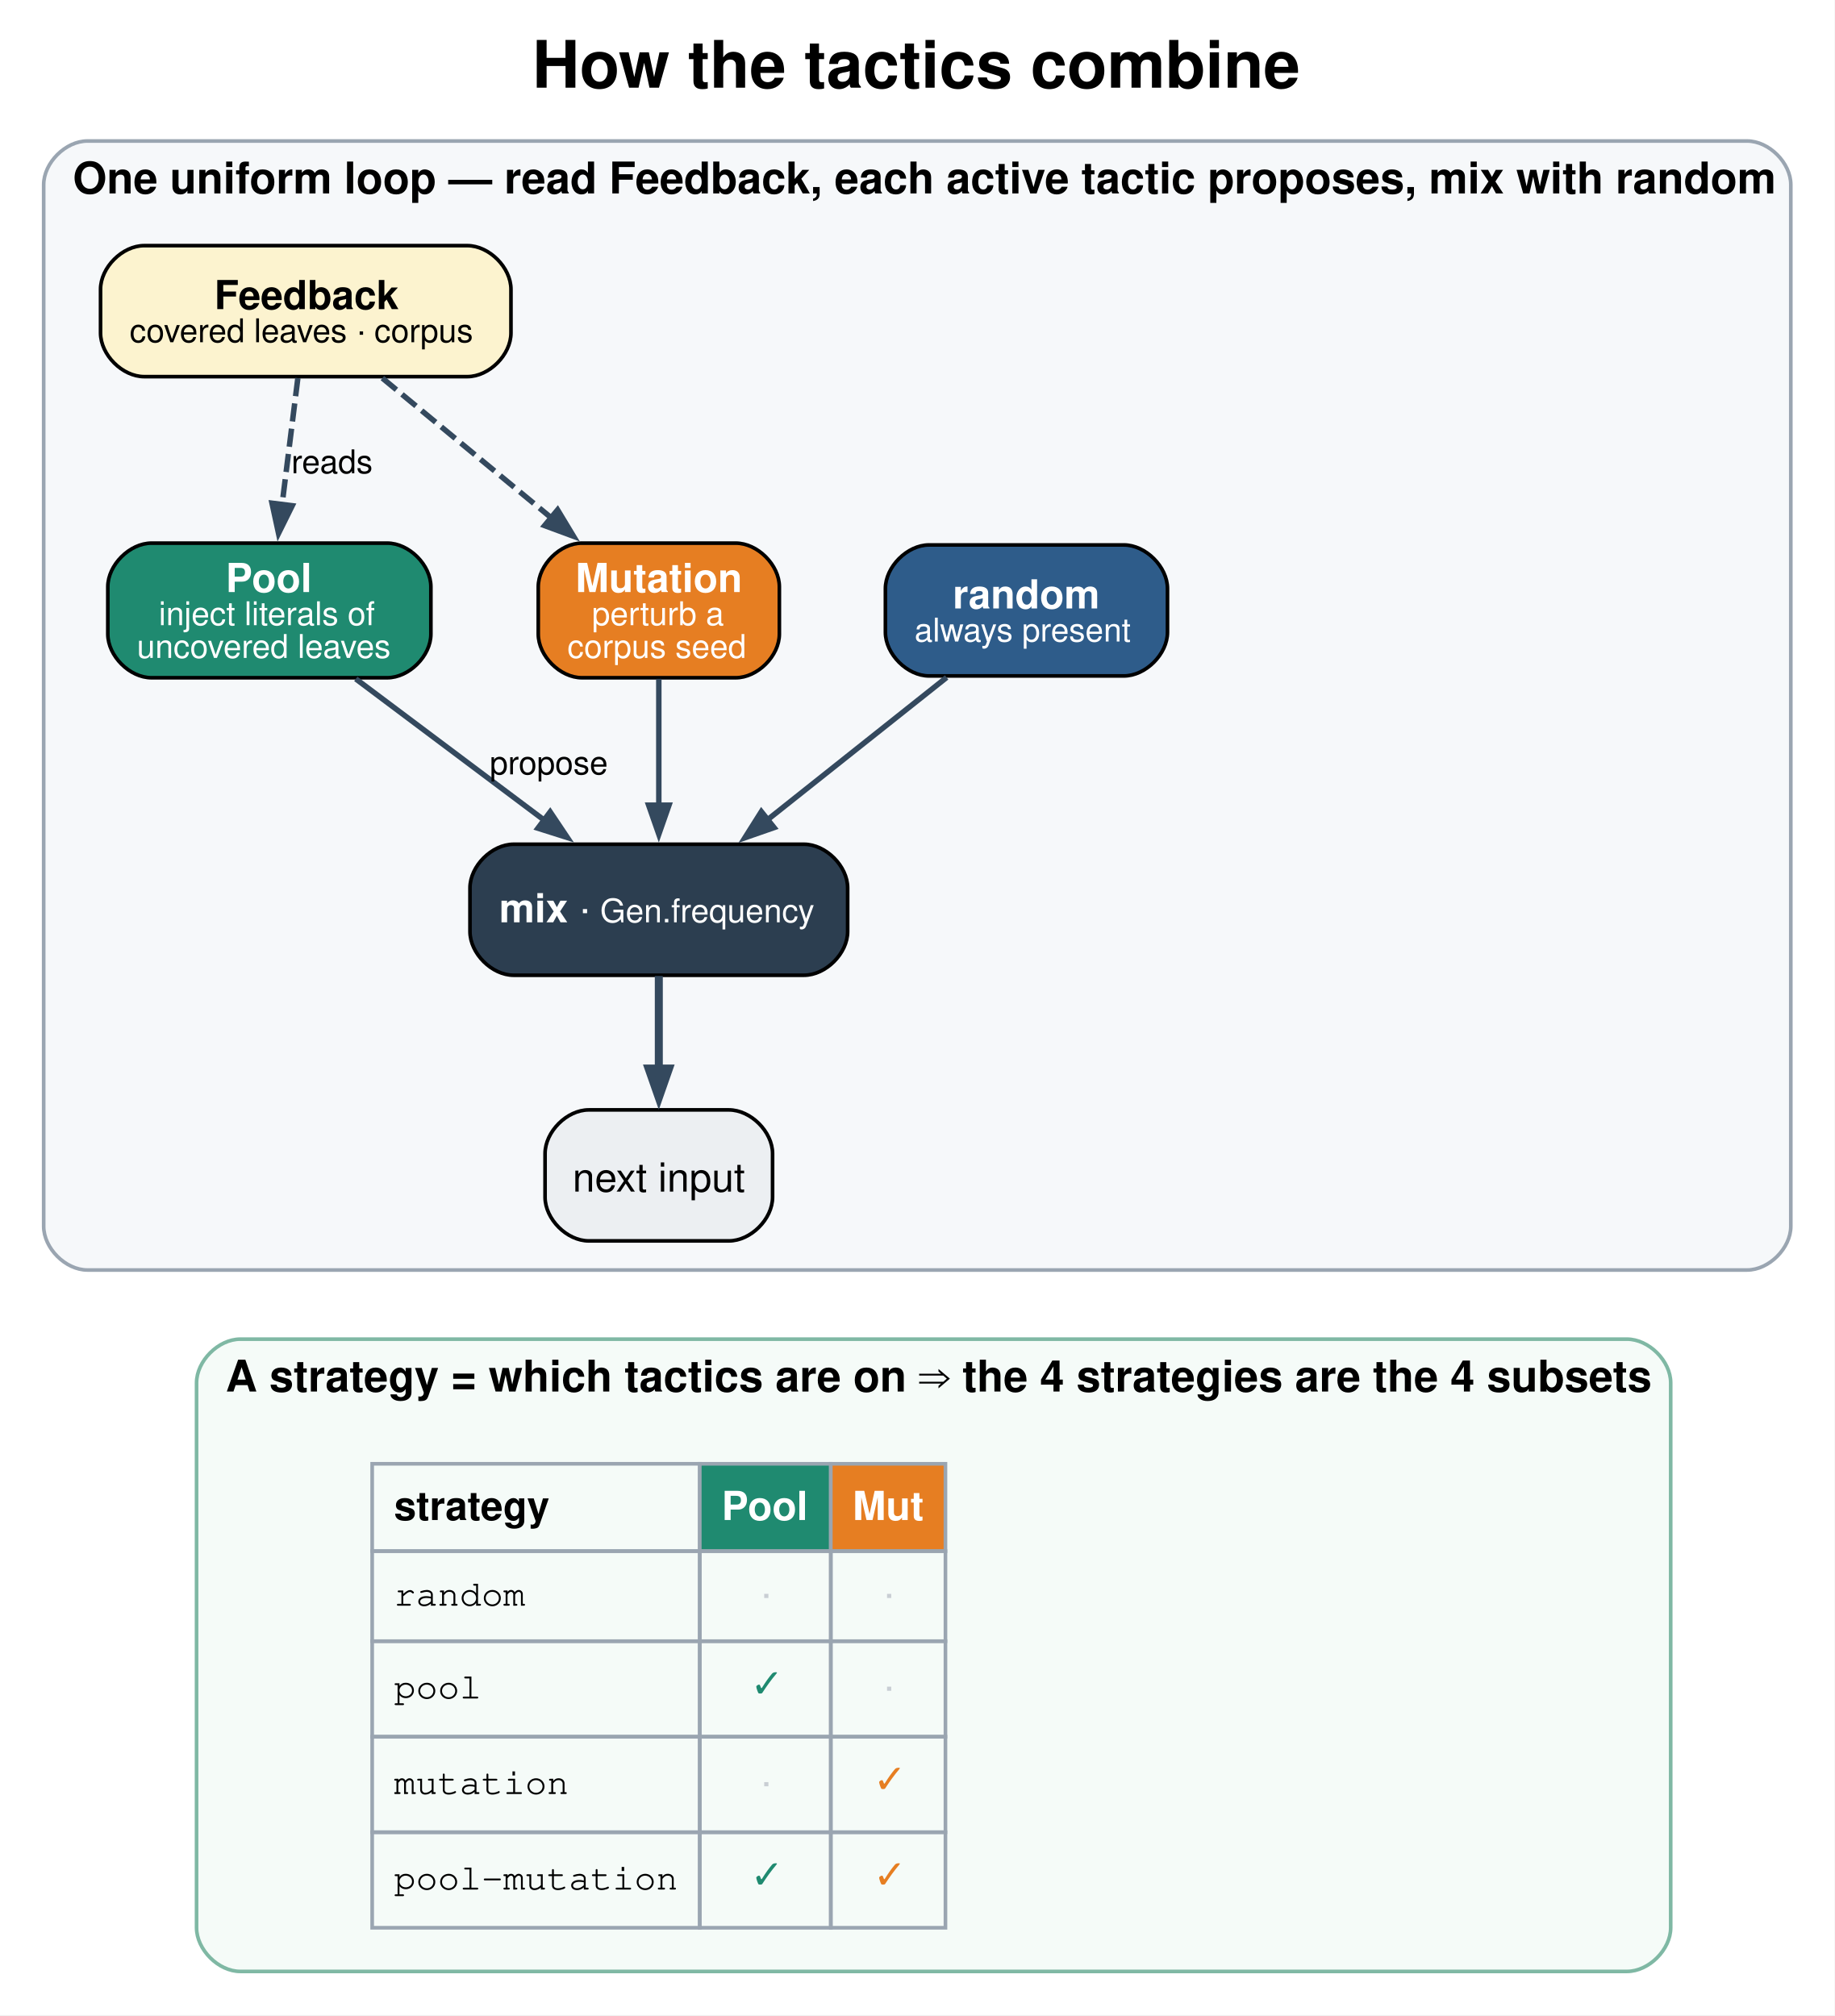
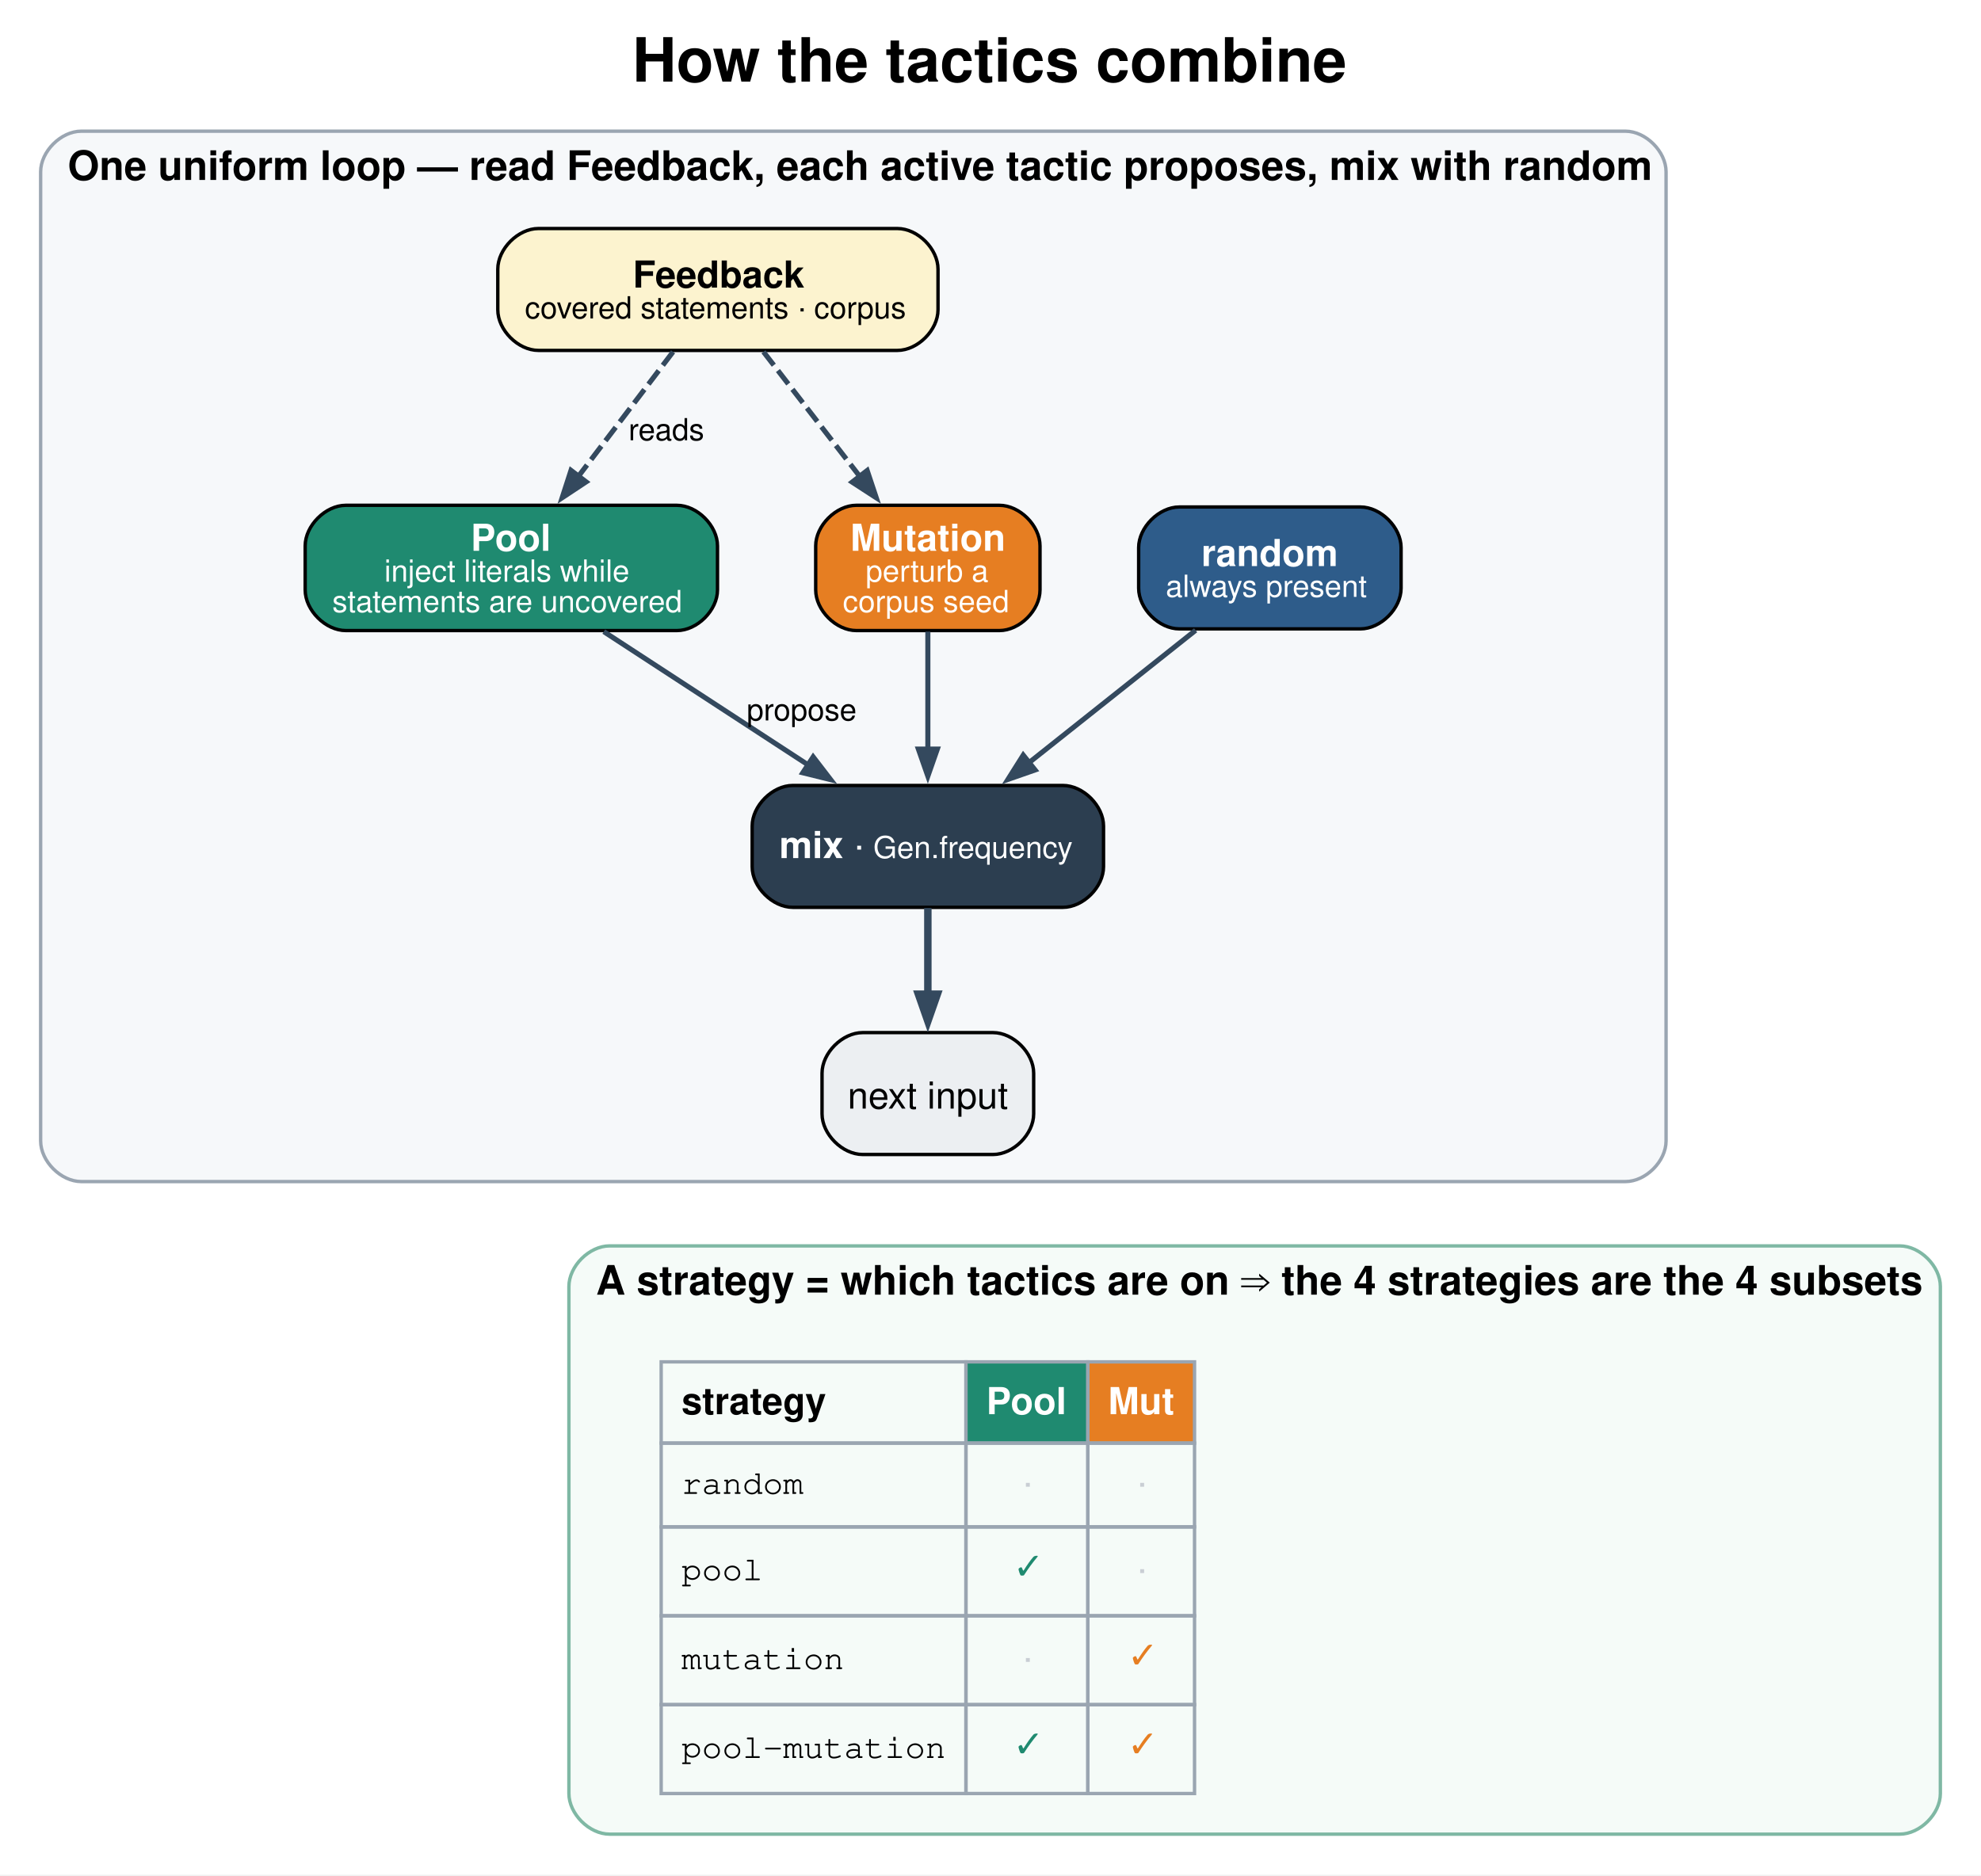
- <svg xmlns="http://www.w3.org/2000/svg" width="504pt" height="554pt" viewBox="0.00 0.00 504.00 554.00">
+ <svg xmlns="http://www.w3.org/2000/svg" width="585pt" height="554pt" viewBox="0.00 0.00 585.00 554.00">
  <g id="graph0" class="graph" transform="scale(1 1) rotate(0) translate(4 549.75)">
-     <polygon fill="white" stroke="none" points="-4,4 -4,-549.75 500,-549.75 500,4 -4,4" />
-     <text xml:space="preserve" text-anchor="start" x="142.25" y="-525.65" font-family="Helvetica,sans-Serif" font-weight="bold" font-size="18.00">How the tactics combine</text>
+     <polygon fill="white" stroke="none" points="-4,4 -4,-549.75 581,-549.75 581,4 -4,4" />
+     <text xml:space="preserve" text-anchor="start" x="182.75" y="-525.65" font-family="Helvetica,sans-Serif" font-weight="bold" font-size="18.00">How the tactics combine</text>
    <g id="clust1" class="cluster">
      <path fill="#f6f8fa" stroke="#9aa5b1" d="M20,-200.75C20,-200.75 476,-200.75 476,-200.75 482,-200.75 488,-206.75 488,-212.75 488,-212.75 488,-499 488,-499 488,-505 482,-511 476,-511 476,-511 20,-511 20,-511 14,-511 8,-505 8,-499 8,-499 8,-212.75 8,-212.75 8,-206.75 14,-200.75 20,-200.75" />
      <text xml:space="preserve" text-anchor="start" x="16" y="-496.6" font-family="Helvetica,sans-Serif" font-weight="bold" font-size="12.00">One uniform loop — read Feedback, each active tactic proposes, mix with random</text>
    </g>
    <g id="clust3" class="cluster">
-       <path fill="#f5fbf8" stroke="#7fb8a4" d="M62,-8C62,-8 443,-8 443,-8 449,-8 455,-14 455,-20 455,-20 455,-169.75 455,-169.75 455,-175.75 449,-181.75 443,-181.75 443,-181.75 62,-181.75 62,-181.75 56,-181.75 50,-175.75 50,-169.75 50,-169.75 50,-20 50,-20 50,-14 56,-8 62,-8" />
-       <text xml:space="preserve" text-anchor="start" x="58" y="-167.35" font-family="Helvetica,sans-Serif" font-weight="bold" font-size="12.00">A strategy = which tactics are on ⇒ the 4 strategies are the 4 subsets</text>
+       <path fill="#f5fbf8" stroke="#7fb8a4" d="M176,-8C176,-8 557,-8 557,-8 563,-8 569,-14 569,-20 569,-20 569,-169.75 569,-169.75 569,-175.75 563,-181.75 557,-181.75 557,-181.75 176,-181.75 176,-181.75 170,-181.75 164,-175.75 164,-169.75 164,-169.75 164,-20 164,-20 164,-14 170,-8 176,-8" />
+       <text xml:space="preserve" text-anchor="start" x="172" y="-167.35" font-family="Helvetica,sans-Serif" font-weight="bold" font-size="12.00">A strategy = which tactics are on ⇒ the 4 strategies are the 4 subsets</text>
    </g>
    <g id="node1" class="node">
-       <path fill="#fcf3cf" stroke="black" d="M124.38,-482.25C124.38,-482.25 35.62,-482.25 35.62,-482.25 29.62,-482.25 23.62,-476.25 23.62,-470.25 23.62,-470.25 23.62,-458.25 23.62,-458.25 23.62,-452.25 29.62,-446.25 35.62,-446.25 35.62,-446.25 124.38,-446.25 124.38,-446.25 130.38,-446.25 136.38,-452.25 136.38,-458.25 136.38,-458.25 136.38,-470.25 136.38,-470.25 136.38,-476.25 130.38,-482.25 124.38,-482.25" />
-       <text xml:space="preserve" text-anchor="start" x="54.88" y="-464.8" font-family="Helvetica,sans-Serif" font-weight="bold" font-size="11.00">Feedback</text>
-       <text xml:space="preserve" text-anchor="start" x="31.62" y="-455.7" font-family="Helvetica,sans-Serif" font-size="9.00">covered leaves · corpus</text>
+       <path fill="#fcf3cf" stroke="black" d="M261,-482.25C261,-482.25 155,-482.25 155,-482.25 149,-482.25 143,-476.25 143,-470.25 143,-470.25 143,-458.25 143,-458.25 143,-452.25 149,-446.25 155,-446.25 155,-446.25 261,-446.25 261,-446.25 267,-446.25 273,-452.25 273,-458.25 273,-458.25 273,-470.25 273,-470.25 273,-476.25 267,-482.25 261,-482.25" />
+       <text xml:space="preserve" text-anchor="start" x="182.88" y="-464.8" font-family="Helvetica,sans-Serif" font-weight="bold" font-size="11.00">Feedback</text>
+       <text xml:space="preserve" text-anchor="start" x="151" y="-455.7" font-family="Helvetica,sans-Serif" font-size="9.00">covered statements · corpus</text>
    </g>
    <g id="node2" class="node">
-       <path fill="#1f8a70" stroke="black" d="M102.38,-400.5C102.38,-400.5 37.63,-400.5 37.63,-400.5 31.63,-400.5 25.62,-394.5 25.62,-388.5 25.62,-388.5 25.62,-375.5 25.62,-375.5 25.62,-369.5 31.62,-363.5 37.62,-363.5 37.62,-363.5 102.38,-363.5 102.38,-363.5 108.38,-363.5 114.38,-369.5 114.38,-375.5 114.38,-375.5 114.38,-388.5 114.38,-388.5 114.38,-394.5 108.38,-400.5 102.38,-400.5" />
-       <text xml:space="preserve" text-anchor="start" x="58" y="-387.05" font-family="Helvetica,sans-Serif" font-weight="bold" font-size="11.00" fill="white">Pool</text>
-       <text xml:space="preserve" text-anchor="start" x="39.62" y="-377.95" font-family="Helvetica,sans-Serif" font-size="9.00" fill="white">inject literals of</text>
-       <text xml:space="preserve" text-anchor="start" x="33.62" y="-368.95" font-family="Helvetica,sans-Serif" font-size="9.00" fill="white">uncovered leaves</text>
+       <path fill="#1f8a70" stroke="black" d="M195.88,-400.5C195.88,-400.5 98.12,-400.5 98.12,-400.5 92.12,-400.5 86.12,-394.5 86.12,-388.5 86.12,-388.5 86.12,-375.5 86.12,-375.5 86.12,-369.5 92.12,-363.5 98.12,-363.5 98.12,-363.5 195.88,-363.5 195.88,-363.5 201.88,-363.5 207.88,-369.5 207.88,-375.5 207.88,-375.5 207.88,-388.5 207.88,-388.5 207.88,-394.5 201.88,-400.5 195.88,-400.5" />
+       <text xml:space="preserve" text-anchor="start" x="135" y="-387.05" font-family="Helvetica,sans-Serif" font-weight="bold" font-size="11.00" fill="white">Pool</text>
+       <text xml:space="preserve" text-anchor="start" x="109.5" y="-377.95" font-family="Helvetica,sans-Serif" font-size="9.00" fill="white">inject literals while</text>
+       <text xml:space="preserve" text-anchor="start" x="94.12" y="-368.95" font-family="Helvetica,sans-Serif" font-size="9.00" fill="white">statements are uncovered</text>
    </g>
    <g id="edge1" class="edge">
-       <path fill="none" stroke="#34495e" stroke-width="1.5" stroke-dasharray="5,2" d="M77.83,-445.84C76.56,-435.67 74.94,-422.61 73.49,-411.03" />
-       <polygon fill="#34495e" stroke="#34495e" stroke-width="1.5" points="76.28,-410.78 72.52,-403.19 70.73,-411.47 76.28,-410.78" />
-       <text xml:space="preserve" text-anchor="middle" x="87.22" y="-419.7" font-family="Helvetica,sans-Serif" font-size="9.00">reads</text>
+       <path fill="none" stroke="#34495e" stroke-width="1.5" stroke-dasharray="5,2" d="M194.76,-445.84C186.56,-435.05 175.88,-421 166.7,-408.92" />
+       <polygon fill="#34495e" stroke="#34495e" stroke-width="1.5" points="169.08,-407.42 162.01,-402.74 164.62,-410.81 169.08,-407.42" />
+       <text xml:space="preserve" text-anchor="middle" x="192.78" y="-419.7" font-family="Helvetica,sans-Serif" font-size="9.00">reads</text>
    </g>
    <g id="node3" class="node">
-       <path fill="#e67e22" stroke="black" d="M198.12,-400.5C198.12,-400.5 155.88,-400.5 155.88,-400.5 149.88,-400.5 143.88,-394.5 143.88,-388.5 143.88,-388.5 143.88,-375.5 143.88,-375.5 143.88,-369.5 149.88,-363.5 155.88,-363.5 155.88,-363.5 198.12,-363.5 198.12,-363.5 204.12,-363.5 210.12,-369.5 210.12,-375.5 210.12,-375.5 210.12,-388.5 210.12,-388.5 210.12,-394.5 204.12,-400.5 198.12,-400.5" />
-       <text xml:space="preserve" text-anchor="start" x="154.12" y="-387.05" font-family="Helvetica,sans-Serif" font-weight="bold" font-size="11.00" fill="white">Mutation</text>
-       <text xml:space="preserve" text-anchor="start" x="158.62" y="-377.95" font-family="Helvetica,sans-Serif" font-size="9.00" fill="white">perturb a</text>
-       <text xml:space="preserve" text-anchor="start" x="151.88" y="-368.95" font-family="Helvetica,sans-Serif" font-size="9.00" fill="white">corpus seed</text>
+       <path fill="#e67e22" stroke="black" d="M291.12,-400.5C291.12,-400.5 248.88,-400.5 248.88,-400.5 242.88,-400.5 236.88,-394.5 236.88,-388.5 236.88,-388.5 236.88,-375.5 236.88,-375.5 236.88,-369.5 242.88,-363.5 248.88,-363.5 248.88,-363.5 291.12,-363.5 291.12,-363.5 297.12,-363.5 303.12,-369.5 303.12,-375.5 303.12,-375.5 303.12,-388.5 303.12,-388.5 303.12,-394.5 297.12,-400.5 291.12,-400.5" />
+       <text xml:space="preserve" text-anchor="start" x="247.12" y="-387.05" font-family="Helvetica,sans-Serif" font-weight="bold" font-size="11.00" fill="white">Mutation</text>
+       <text xml:space="preserve" text-anchor="start" x="251.62" y="-377.95" font-family="Helvetica,sans-Serif" font-size="9.00" fill="white">perturb a</text>
+       <text xml:space="preserve" text-anchor="start" x="244.88" y="-368.95" font-family="Helvetica,sans-Serif" font-size="9.00" fill="white">corpus seed</text>
    </g>
    <g id="edge2" class="edge">
-       <path fill="none" stroke="#34495e" stroke-width="1.5" stroke-dasharray="5,2" d="M101.05,-445.84C114.71,-434.53 132.71,-419.64 147.76,-407.19" />
-       <polygon fill="#34495e" stroke="#34495e" stroke-width="1.5" points="149.19,-409.64 153.57,-402.38 145.62,-405.32 149.19,-409.64" />
+       <path fill="none" stroke="#34495e" stroke-width="1.5" stroke-dasharray="5,2" d="M221.45,-445.84C229.79,-435.05 240.64,-421 249.98,-408.92" />
+       <polygon fill="#34495e" stroke="#34495e" stroke-width="1.5" points="252.08,-410.77 254.76,-402.73 247.65,-407.35 252.08,-410.77" />
    </g>
    <g id="node5" class="node">
-       <path fill="#2c3e50" stroke="black" d="M216.88,-317.75C216.88,-317.75 137.12,-317.75 137.12,-317.75 131.12,-317.75 125.12,-311.75 125.12,-305.75 125.12,-305.75 125.12,-293.75 125.12,-293.75 125.12,-287.75 131.12,-281.75 137.12,-281.75 137.12,-281.75 216.88,-281.75 216.88,-281.75 222.88,-281.75 228.88,-287.75 228.88,-293.75 228.88,-293.75 228.88,-305.75 228.88,-305.75 228.88,-311.75 222.88,-317.75 216.88,-317.75" />
-       <text xml:space="preserve" text-anchor="start" x="133.12" y="-296.3" font-family="Helvetica,sans-Serif" font-weight="bold" font-size="11.00" fill="white">mix</text>
-       <text xml:space="preserve" text-anchor="start" x="151.88" y="-296.3" font-family="Helvetica,sans-Serif" font-size="11.00" fill="white"> · </text>
-       <text xml:space="preserve" text-anchor="start" x="160.88" y="-296.3" font-family="Helvetica,sans-Serif" font-size="9.00" fill="white">Gen.frequency</text>
+       <path fill="#2c3e50" stroke="black" d="M309.88,-317.75C309.88,-317.75 230.12,-317.75 230.12,-317.75 224.12,-317.75 218.12,-311.75 218.12,-305.75 218.12,-305.75 218.12,-293.75 218.12,-293.75 218.12,-287.75 224.12,-281.75 230.12,-281.75 230.12,-281.75 309.88,-281.75 309.88,-281.75 315.88,-281.75 321.88,-287.75 321.88,-293.75 321.88,-293.75 321.88,-305.75 321.88,-305.75 321.88,-311.75 315.88,-317.75 309.88,-317.75" />
+       <text xml:space="preserve" text-anchor="start" x="226.12" y="-296.3" font-family="Helvetica,sans-Serif" font-weight="bold" font-size="11.00" fill="white">mix</text>
+       <text xml:space="preserve" text-anchor="start" x="244.88" y="-296.3" font-family="Helvetica,sans-Serif" font-size="11.00" fill="white"> · </text>
+       <text xml:space="preserve" text-anchor="start" x="253.88" y="-296.3" font-family="Helvetica,sans-Serif" font-size="9.00" fill="white">Gen.frequency</text>
    </g>
    <g id="edge3" class="edge">
-       <path fill="none" stroke="#34495e" stroke-width="1.5" d="M93.75,-363.19C109.09,-351.68 129.22,-336.58 145.85,-324.12" />
-       <polygon fill="#34495e" stroke="#34495e" stroke-width="1.5" points="147.15,-326.64 151.87,-319.6 143.79,-322.16 147.15,-326.64" />
-       <text xml:space="preserve" text-anchor="middle" x="146.78" y="-336.95" font-family="Helvetica,sans-Serif" font-size="9.00">propose</text>
+       <path fill="none" stroke="#34495e" stroke-width="1.5" d="M174.3,-363.19C192.1,-351.58 215.5,-336.31 234.71,-323.78" />
+       <polygon fill="#34495e" stroke="#34495e" stroke-width="1.5" points="236.13,-326.19 241.3,-319.47 233.07,-321.5 236.13,-326.19" />
+       <text xml:space="preserve" text-anchor="middle" x="232.74" y="-336.95" font-family="Helvetica,sans-Serif" font-size="9.00">propose</text>
    </g>
    <g id="edge4" class="edge">
-       <path fill="none" stroke="#34495e" stroke-width="1.5" d="M177,-363.19C177,-352.94 177,-339.83 177,-328.28" />
-       <polygon fill="#34495e" stroke="#34495e" stroke-width="1.5" points="179.8,-328.5 177,-320.5 174.2,-328.5 179.8,-328.5" />
+       <path fill="none" stroke="#34495e" stroke-width="1.5" d="M270,-363.19C270,-352.94 270,-339.83 270,-328.28" />
+       <polygon fill="#34495e" stroke="#34495e" stroke-width="1.5" points="272.8,-328.5 270,-320.5 267.2,-328.5 272.8,-328.5" />
    </g>
    <g id="node4" class="node">
-       <path fill="#2e5c8a" stroke="black" d="M304.75,-400C304.75,-400 251.25,-400 251.25,-400 245.25,-400 239.25,-394 239.25,-388 239.25,-388 239.25,-376 239.25,-376 239.25,-370 245.25,-364 251.25,-364 251.25,-364 304.75,-364 304.75,-364 310.75,-364 316.75,-370 316.75,-376 316.75,-376 316.75,-388 316.75,-388 316.75,-394 310.75,-400 304.75,-400" />
-       <text xml:space="preserve" text-anchor="start" x="257.75" y="-382.55" font-family="Helvetica,sans-Serif" font-weight="bold" font-size="11.00" fill="white">random</text>
-       <text xml:space="preserve" text-anchor="start" x="247.25" y="-373.45" font-family="Helvetica,sans-Serif" font-size="9.00" fill="white">always present</text>
+       <path fill="#2e5c8a" stroke="black" d="M397.75,-400C397.75,-400 344.25,-400 344.25,-400 338.25,-400 332.25,-394 332.25,-388 332.25,-388 332.25,-376 332.25,-376 332.25,-370 338.25,-364 344.25,-364 344.25,-364 397.75,-364 397.75,-364 403.75,-364 409.75,-370 409.75,-376 409.75,-376 409.75,-388 409.75,-388 409.75,-394 403.75,-400 397.75,-400" />
+       <text xml:space="preserve" text-anchor="start" x="350.75" y="-382.55" font-family="Helvetica,sans-Serif" font-weight="bold" font-size="11.00" fill="white">random</text>
+       <text xml:space="preserve" text-anchor="start" x="340.25" y="-373.45" font-family="Helvetica,sans-Serif" font-size="9.00" fill="white">always present</text>
    </g>
    <g id="edge5" class="edge">
-       <path fill="none" stroke="#34495e" stroke-width="1.5" d="M256.08,-363.59C241.66,-352.12 222.59,-336.97 206.79,-324.42" />
-       <polygon fill="#34495e" stroke="#34495e" stroke-width="1.5" points="208.66,-322.33 200.65,-319.54 205.17,-326.71 208.66,-322.33" />
+       <path fill="none" stroke="#34495e" stroke-width="1.5" d="M349.08,-363.59C334.66,-352.12 315.59,-336.97 299.79,-324.42" />
+       <polygon fill="#34495e" stroke="#34495e" stroke-width="1.5" points="301.66,-322.33 293.65,-319.54 298.17,-326.71 301.66,-322.33" />
    </g>
    <g id="node6" class="node">
-       <path fill="#eceff2" stroke="black" d="M196.25,-244.75C196.25,-244.75 157.75,-244.75 157.75,-244.75 151.75,-244.75 145.75,-238.75 145.75,-232.75 145.75,-232.75 145.75,-220.75 145.75,-220.75 145.75,-214.75 151.75,-208.75 157.75,-208.75 157.75,-208.75 196.25,-208.75 196.25,-208.75 202.25,-208.75 208.25,-214.75 208.25,-220.75 208.25,-220.75 208.25,-232.75 208.25,-232.75 208.25,-238.75 202.25,-244.75 196.25,-244.75" />
-       <text xml:space="preserve" text-anchor="middle" x="177" y="-222.3" font-family="Helvetica,sans-Serif" font-size="11.00">next input</text>
+       <path fill="#eceff2" stroke="black" d="M289.25,-244.75C289.25,-244.75 250.75,-244.75 250.75,-244.75 244.75,-244.75 238.75,-238.75 238.75,-232.75 238.75,-232.75 238.75,-220.75 238.75,-220.75 238.75,-214.75 244.75,-208.75 250.75,-208.75 250.75,-208.75 289.25,-208.75 289.25,-208.75 295.25,-208.75 301.25,-214.75 301.25,-220.75 301.25,-220.75 301.25,-232.75 301.25,-232.75 301.25,-238.75 295.25,-244.75 289.25,-244.75" />
+       <text xml:space="preserve" text-anchor="middle" x="270" y="-222.3" font-family="Helvetica,sans-Serif" font-size="11.00">next input</text>
    </g>
    <g id="edge6" class="edge">
-       <path fill="none" stroke="#34495e" stroke-width="2.2" d="M177,-281.56C177,-273.89 177,-264.64 177,-255.99" />
-       <polygon fill="#34495e" stroke="#34495e" stroke-width="2.2" points="179.8,-256.11 177,-248.11 174.2,-256.11 179.8,-256.11" />
+       <path fill="none" stroke="#34495e" stroke-width="2.2" d="M270,-281.56C270,-273.89 270,-264.64 270,-255.99" />
+       <polygon fill="#34495e" stroke="#34495e" stroke-width="2.2" points="272.8,-256.11 270,-248.11 267.2,-256.11 272.8,-256.11" />
    </g>
    <g id="node7" class="node">
-       <polygon fill="none" stroke="#9aa5b1" points="98.25,-123.5 98.25,-147.5 188.25,-147.5 188.25,-123.5 98.25,-123.5" />
-       <text xml:space="preserve" text-anchor="start" x="104.25" y="-132.05" font-family="Helvetica,sans-Serif" font-weight="bold" font-size="11.00">strategy</text>
-       <polygon fill="#1f8a70" stroke="none" points="188.25,-123.5 188.25,-147.5 224.25,-147.5 224.25,-123.5 188.25,-123.5" />
-       <polygon fill="none" stroke="#9aa5b1" points="188.25,-123.5 188.25,-147.5 224.25,-147.5 224.25,-123.5 188.25,-123.5" />
-       <text xml:space="preserve" text-anchor="start" x="194.25" y="-132.05" font-family="Helvetica,sans-Serif" font-weight="bold" font-size="11.00" fill="white">Pool</text>
-       <polygon fill="#e67e22" stroke="none" points="224.25,-123.5 224.25,-147.5 255.75,-147.5 255.75,-123.5 224.25,-123.5" />
-       <polygon fill="none" stroke="#9aa5b1" points="224.25,-123.5 224.25,-147.5 255.75,-147.5 255.75,-123.5 224.25,-123.5" />
-       <text xml:space="preserve" text-anchor="start" x="230.25" y="-132.05" font-family="Helvetica,sans-Serif" font-weight="bold" font-size="11.00" fill="white">Mut</text>
-       <polygon fill="none" stroke="#9aa5b1" points="98.25,-98.75 98.25,-123.5 188.25,-123.5 188.25,-98.75 98.25,-98.75" />
-       <text xml:space="preserve" text-anchor="start" x="104.25" y="-108.5" font-family="Courier,monospace" font-size="10.00">random</text>
-       <polygon fill="none" stroke="#9aa5b1" points="188.25,-98.75 188.25,-123.5 224.25,-123.5 224.25,-98.75 188.25,-98.75" />
-       <text xml:space="preserve" text-anchor="start" x="204.75" y="-108.12" font-family="Helvetica,sans-Serif" font-size="11.00" fill="#c9ced4">·</text>
-       <polygon fill="none" stroke="#9aa5b1" points="224.25,-98.75 224.25,-123.5 255.75,-123.5 255.75,-98.75 224.25,-98.75" />
-       <text xml:space="preserve" text-anchor="start" x="238.5" y="-108.12" font-family="Helvetica,sans-Serif" font-size="11.00" fill="#c9ced4">·</text>
-       <polygon fill="none" stroke="#9aa5b1" points="98.25,-72.5 98.25,-98.75 188.25,-98.75 188.25,-72.5 98.25,-72.5" />
-       <text xml:space="preserve" text-anchor="start" x="104.25" y="-83" font-family="Courier,monospace" font-size="10.00">pool</text>
-       <polygon fill="none" stroke="#9aa5b1" points="188.25,-72.5 188.25,-98.75 224.25,-98.75 224.25,-72.5 188.25,-72.5" />
-       <text xml:space="preserve" text-anchor="start" x="202.12" y="-83.3" font-family="Helvetica,sans-Serif" font-weight="bold" font-size="11.00" fill="#1f8a70">✓</text>
-       <polygon fill="none" stroke="#9aa5b1" points="224.25,-72.5 224.25,-98.75 255.75,-98.75 255.75,-72.5 224.25,-72.5" />
-       <text xml:space="preserve" text-anchor="start" x="238.5" y="-82.62" font-family="Helvetica,sans-Serif" font-size="11.00" fill="#c9ced4">·</text>
-       <polygon fill="none" stroke="#9aa5b1" points="98.25,-46.25 98.25,-72.5 188.25,-72.5 188.25,-46.25 98.25,-46.25" />
-       <text xml:space="preserve" text-anchor="start" x="104.25" y="-56.75" font-family="Courier,monospace" font-size="10.00">mutation</text>
-       <polygon fill="none" stroke="#9aa5b1" points="188.25,-46.25 188.25,-72.5 224.25,-72.5 224.25,-46.25 188.25,-46.25" />
-       <text xml:space="preserve" text-anchor="start" x="204.75" y="-56.38" font-family="Helvetica,sans-Serif" font-size="11.00" fill="#c9ced4">·</text>
-       <polygon fill="none" stroke="#9aa5b1" points="224.25,-46.25 224.25,-72.5 255.75,-72.5 255.75,-46.25 224.25,-46.25" />
-       <text xml:space="preserve" text-anchor="start" x="235.88" y="-57.05" font-family="Helvetica,sans-Serif" font-weight="bold" font-size="11.00" fill="#e67e22">✓</text>
-       <polygon fill="none" stroke="#9aa5b1" points="98.25,-20 98.25,-46.25 188.25,-46.25 188.25,-20 98.25,-20" />
-       <text xml:space="preserve" text-anchor="start" x="104.25" y="-30.5" font-family="Courier,monospace" font-size="10.00">pool-mutation</text>
-       <polygon fill="none" stroke="#9aa5b1" points="188.25,-20 188.25,-46.25 224.25,-46.25 224.25,-20 188.25,-20" />
-       <text xml:space="preserve" text-anchor="start" x="202.12" y="-30.8" font-family="Helvetica,sans-Serif" font-weight="bold" font-size="11.00" fill="#1f8a70">✓</text>
-       <polygon fill="none" stroke="#9aa5b1" points="224.25,-20 224.25,-46.25 255.75,-46.25 255.75,-20 224.25,-20" />
-       <text xml:space="preserve" text-anchor="start" x="235.88" y="-30.8" font-family="Helvetica,sans-Serif" font-weight="bold" font-size="11.00" fill="#e67e22">✓</text>
+       <polygon fill="none" stroke="#9aa5b1" points="191.25,-123.5 191.25,-147.5 281.25,-147.5 281.25,-123.5 191.25,-123.5" />
+       <text xml:space="preserve" text-anchor="start" x="197.25" y="-132.05" font-family="Helvetica,sans-Serif" font-weight="bold" font-size="11.00">strategy</text>
+       <polygon fill="#1f8a70" stroke="none" points="281.25,-123.5 281.25,-147.5 317.25,-147.5 317.25,-123.5 281.25,-123.5" />
+       <polygon fill="none" stroke="#9aa5b1" points="281.25,-123.5 281.25,-147.5 317.25,-147.5 317.25,-123.5 281.25,-123.5" />
+       <text xml:space="preserve" text-anchor="start" x="287.25" y="-132.05" font-family="Helvetica,sans-Serif" font-weight="bold" font-size="11.00" fill="white">Pool</text>
+       <polygon fill="#e67e22" stroke="none" points="317.25,-123.5 317.25,-147.5 348.75,-147.5 348.75,-123.5 317.25,-123.5" />
+       <polygon fill="none" stroke="#9aa5b1" points="317.25,-123.5 317.25,-147.5 348.75,-147.5 348.75,-123.5 317.25,-123.5" />
+       <text xml:space="preserve" text-anchor="start" x="323.25" y="-132.05" font-family="Helvetica,sans-Serif" font-weight="bold" font-size="11.00" fill="white">Mut</text>
+       <polygon fill="none" stroke="#9aa5b1" points="191.25,-98.75 191.25,-123.5 281.25,-123.5 281.25,-98.75 191.25,-98.75" />
+       <text xml:space="preserve" text-anchor="start" x="197.25" y="-108.5" font-family="Courier,monospace" font-size="10.00">random</text>
+       <polygon fill="none" stroke="#9aa5b1" points="281.25,-98.75 281.25,-123.5 317.25,-123.5 317.25,-98.75 281.25,-98.75" />
+       <text xml:space="preserve" text-anchor="start" x="297.75" y="-108.12" font-family="Helvetica,sans-Serif" font-size="11.00" fill="#c9ced4">·</text>
+       <polygon fill="none" stroke="#9aa5b1" points="317.25,-98.75 317.25,-123.5 348.75,-123.5 348.75,-98.75 317.25,-98.75" />
+       <text xml:space="preserve" text-anchor="start" x="331.5" y="-108.12" font-family="Helvetica,sans-Serif" font-size="11.00" fill="#c9ced4">·</text>
+       <polygon fill="none" stroke="#9aa5b1" points="191.25,-72.5 191.25,-98.75 281.25,-98.75 281.25,-72.5 191.25,-72.5" />
+       <text xml:space="preserve" text-anchor="start" x="197.25" y="-83" font-family="Courier,monospace" font-size="10.00">pool</text>
+       <polygon fill="none" stroke="#9aa5b1" points="281.25,-72.5 281.25,-98.75 317.25,-98.75 317.25,-72.5 281.25,-72.5" />
+       <text xml:space="preserve" text-anchor="start" x="295.12" y="-83.3" font-family="Helvetica,sans-Serif" font-weight="bold" font-size="11.00" fill="#1f8a70">✓</text>
+       <polygon fill="none" stroke="#9aa5b1" points="317.25,-72.5 317.25,-98.75 348.75,-98.75 348.75,-72.5 317.25,-72.5" />
+       <text xml:space="preserve" text-anchor="start" x="331.5" y="-82.62" font-family="Helvetica,sans-Serif" font-size="11.00" fill="#c9ced4">·</text>
+       <polygon fill="none" stroke="#9aa5b1" points="191.25,-46.25 191.25,-72.5 281.25,-72.5 281.25,-46.25 191.25,-46.25" />
+       <text xml:space="preserve" text-anchor="start" x="197.25" y="-56.75" font-family="Courier,monospace" font-size="10.00">mutation</text>
+       <polygon fill="none" stroke="#9aa5b1" points="281.25,-46.25 281.25,-72.5 317.25,-72.5 317.25,-46.25 281.25,-46.25" />
+       <text xml:space="preserve" text-anchor="start" x="297.75" y="-56.38" font-family="Helvetica,sans-Serif" font-size="11.00" fill="#c9ced4">·</text>
+       <polygon fill="none" stroke="#9aa5b1" points="317.25,-46.25 317.25,-72.5 348.75,-72.5 348.75,-46.25 317.25,-46.25" />
+       <text xml:space="preserve" text-anchor="start" x="328.88" y="-57.05" font-family="Helvetica,sans-Serif" font-weight="bold" font-size="11.00" fill="#e67e22">✓</text>
+       <polygon fill="none" stroke="#9aa5b1" points="191.25,-20 191.25,-46.25 281.25,-46.25 281.25,-20 191.25,-20" />
+       <text xml:space="preserve" text-anchor="start" x="197.25" y="-30.5" font-family="Courier,monospace" font-size="10.00">pool-mutation</text>
+       <polygon fill="none" stroke="#9aa5b1" points="281.25,-20 281.25,-46.25 317.25,-46.25 317.25,-20 281.25,-20" />
+       <text xml:space="preserve" text-anchor="start" x="295.12" y="-30.8" font-family="Helvetica,sans-Serif" font-weight="bold" font-size="11.00" fill="#1f8a70">✓</text>
+       <polygon fill="none" stroke="#9aa5b1" points="317.25,-20 317.25,-46.25 348.75,-46.25 348.75,-20 317.25,-20" />
+       <text xml:space="preserve" text-anchor="start" x="328.88" y="-30.8" font-family="Helvetica,sans-Serif" font-weight="bold" font-size="11.00" fill="#e67e22">✓</text>
    </g>
  </g>
</svg>
